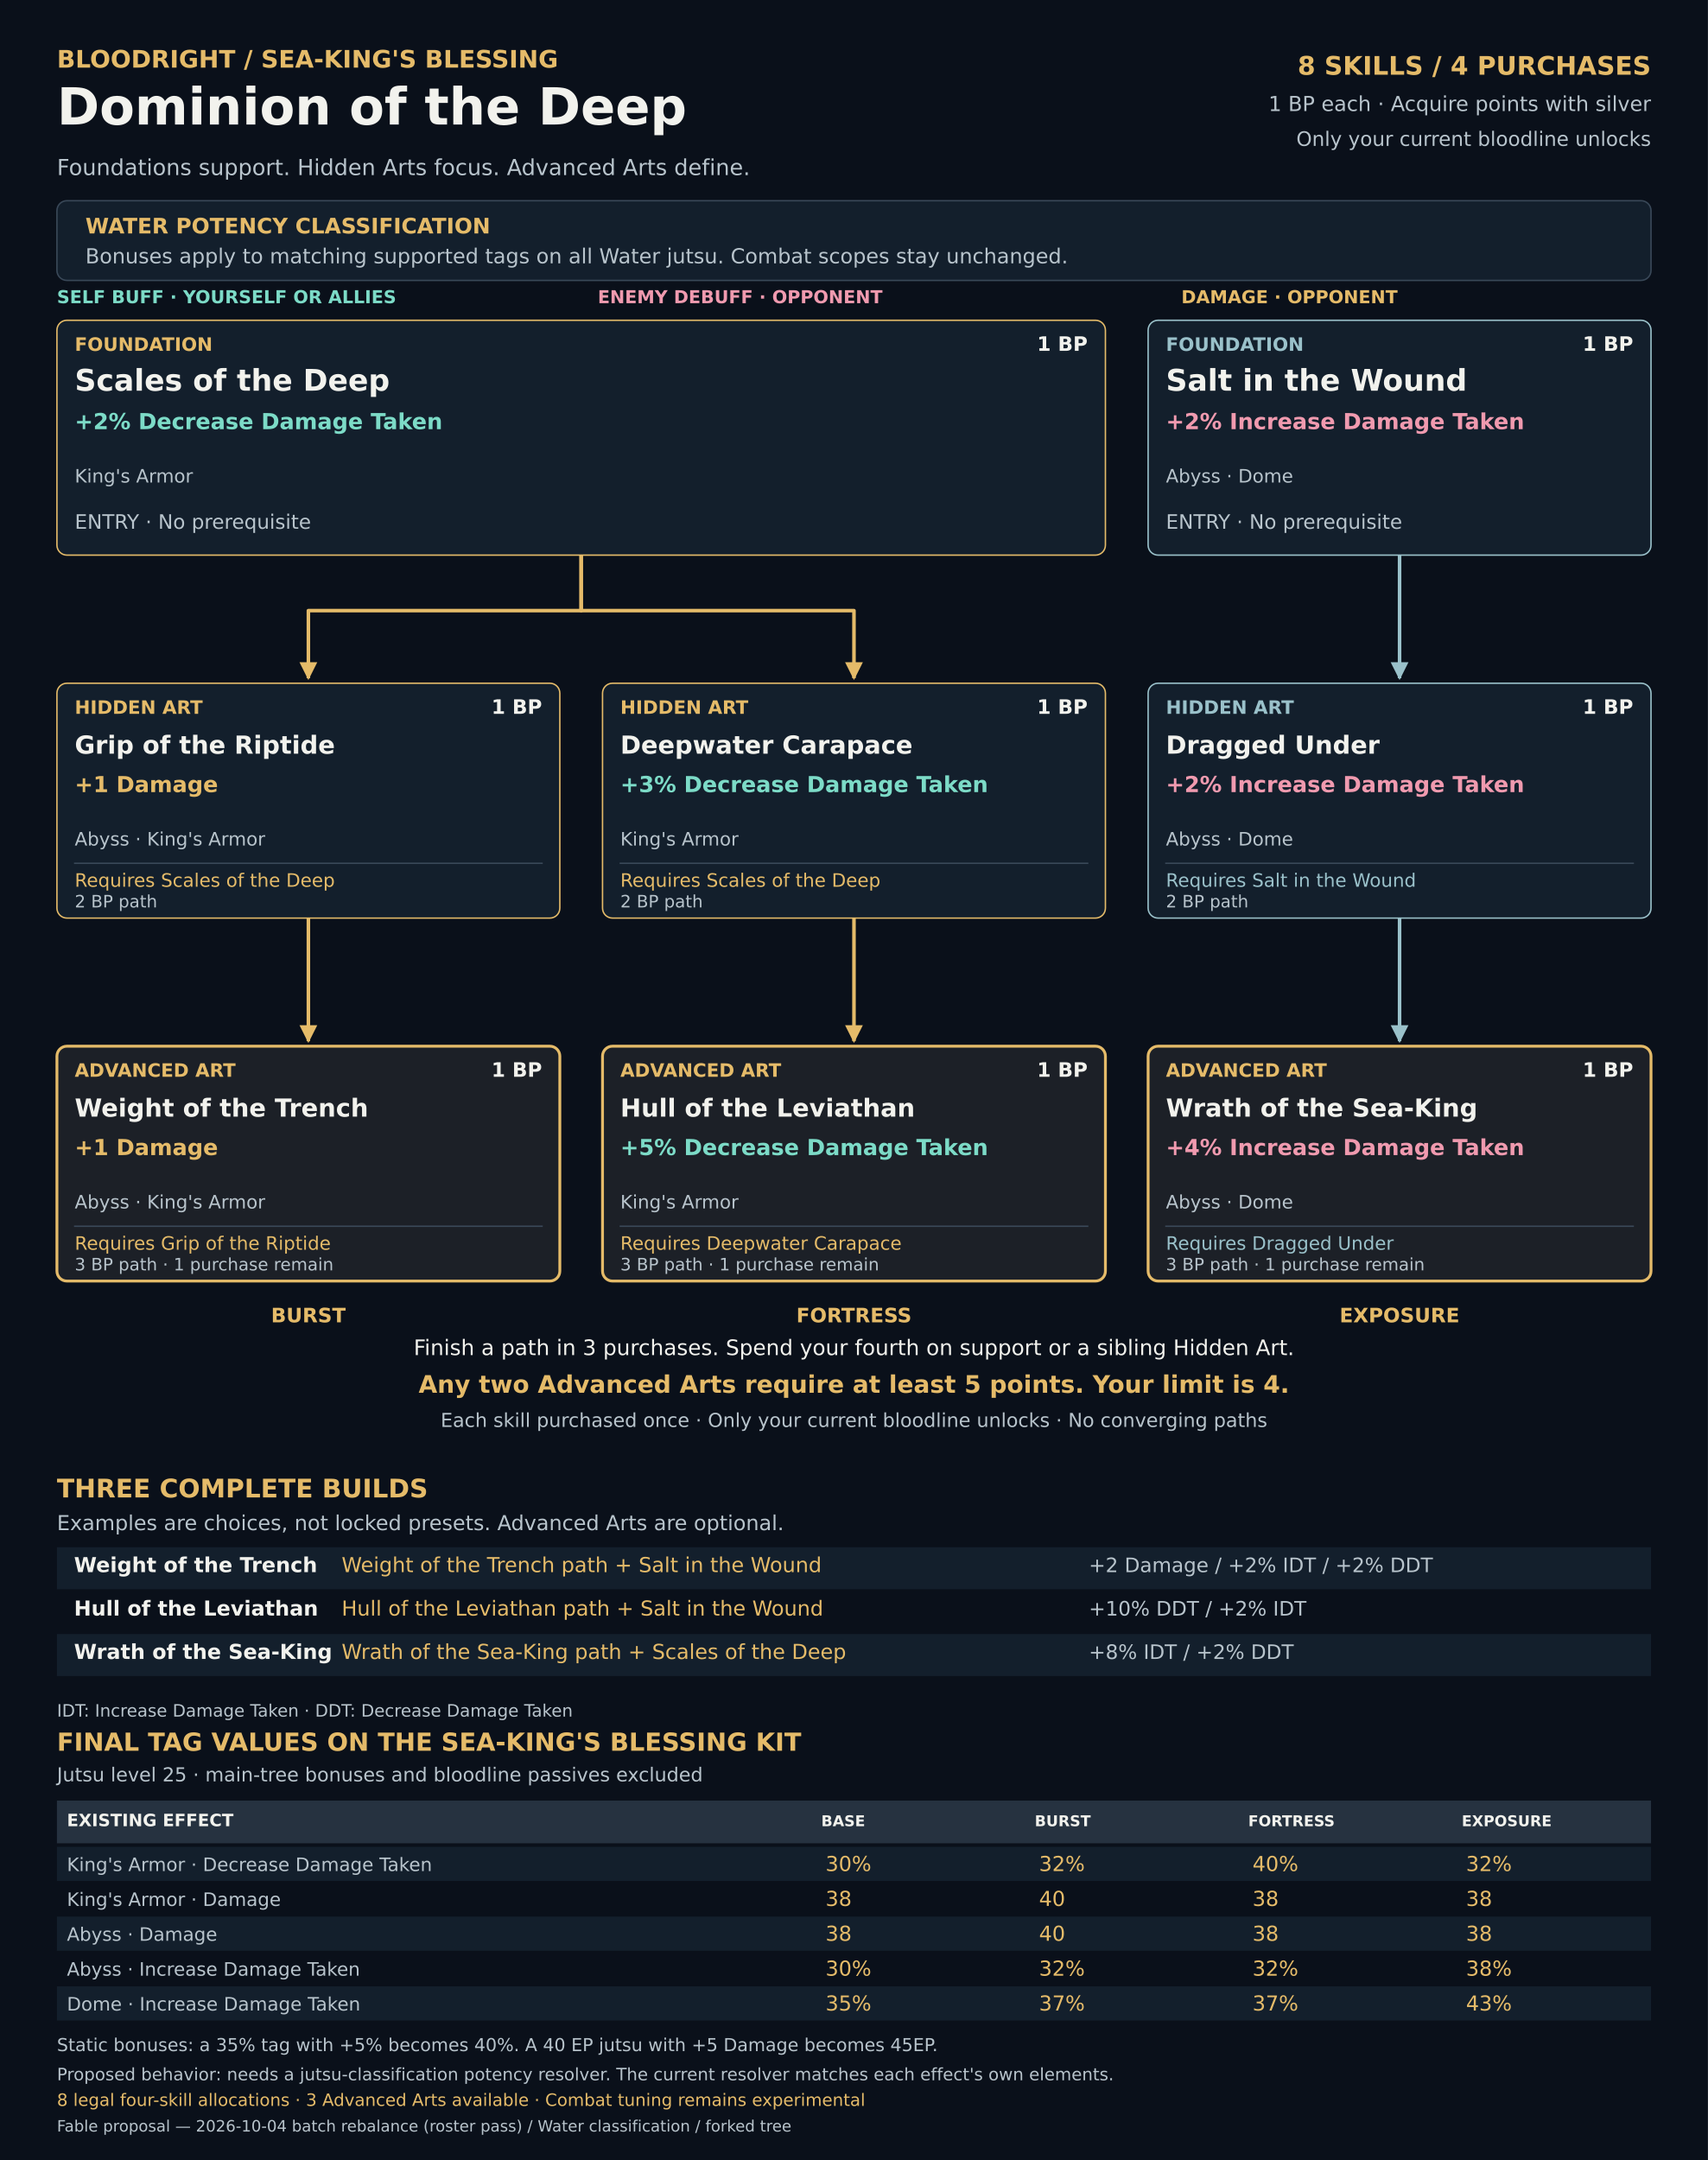
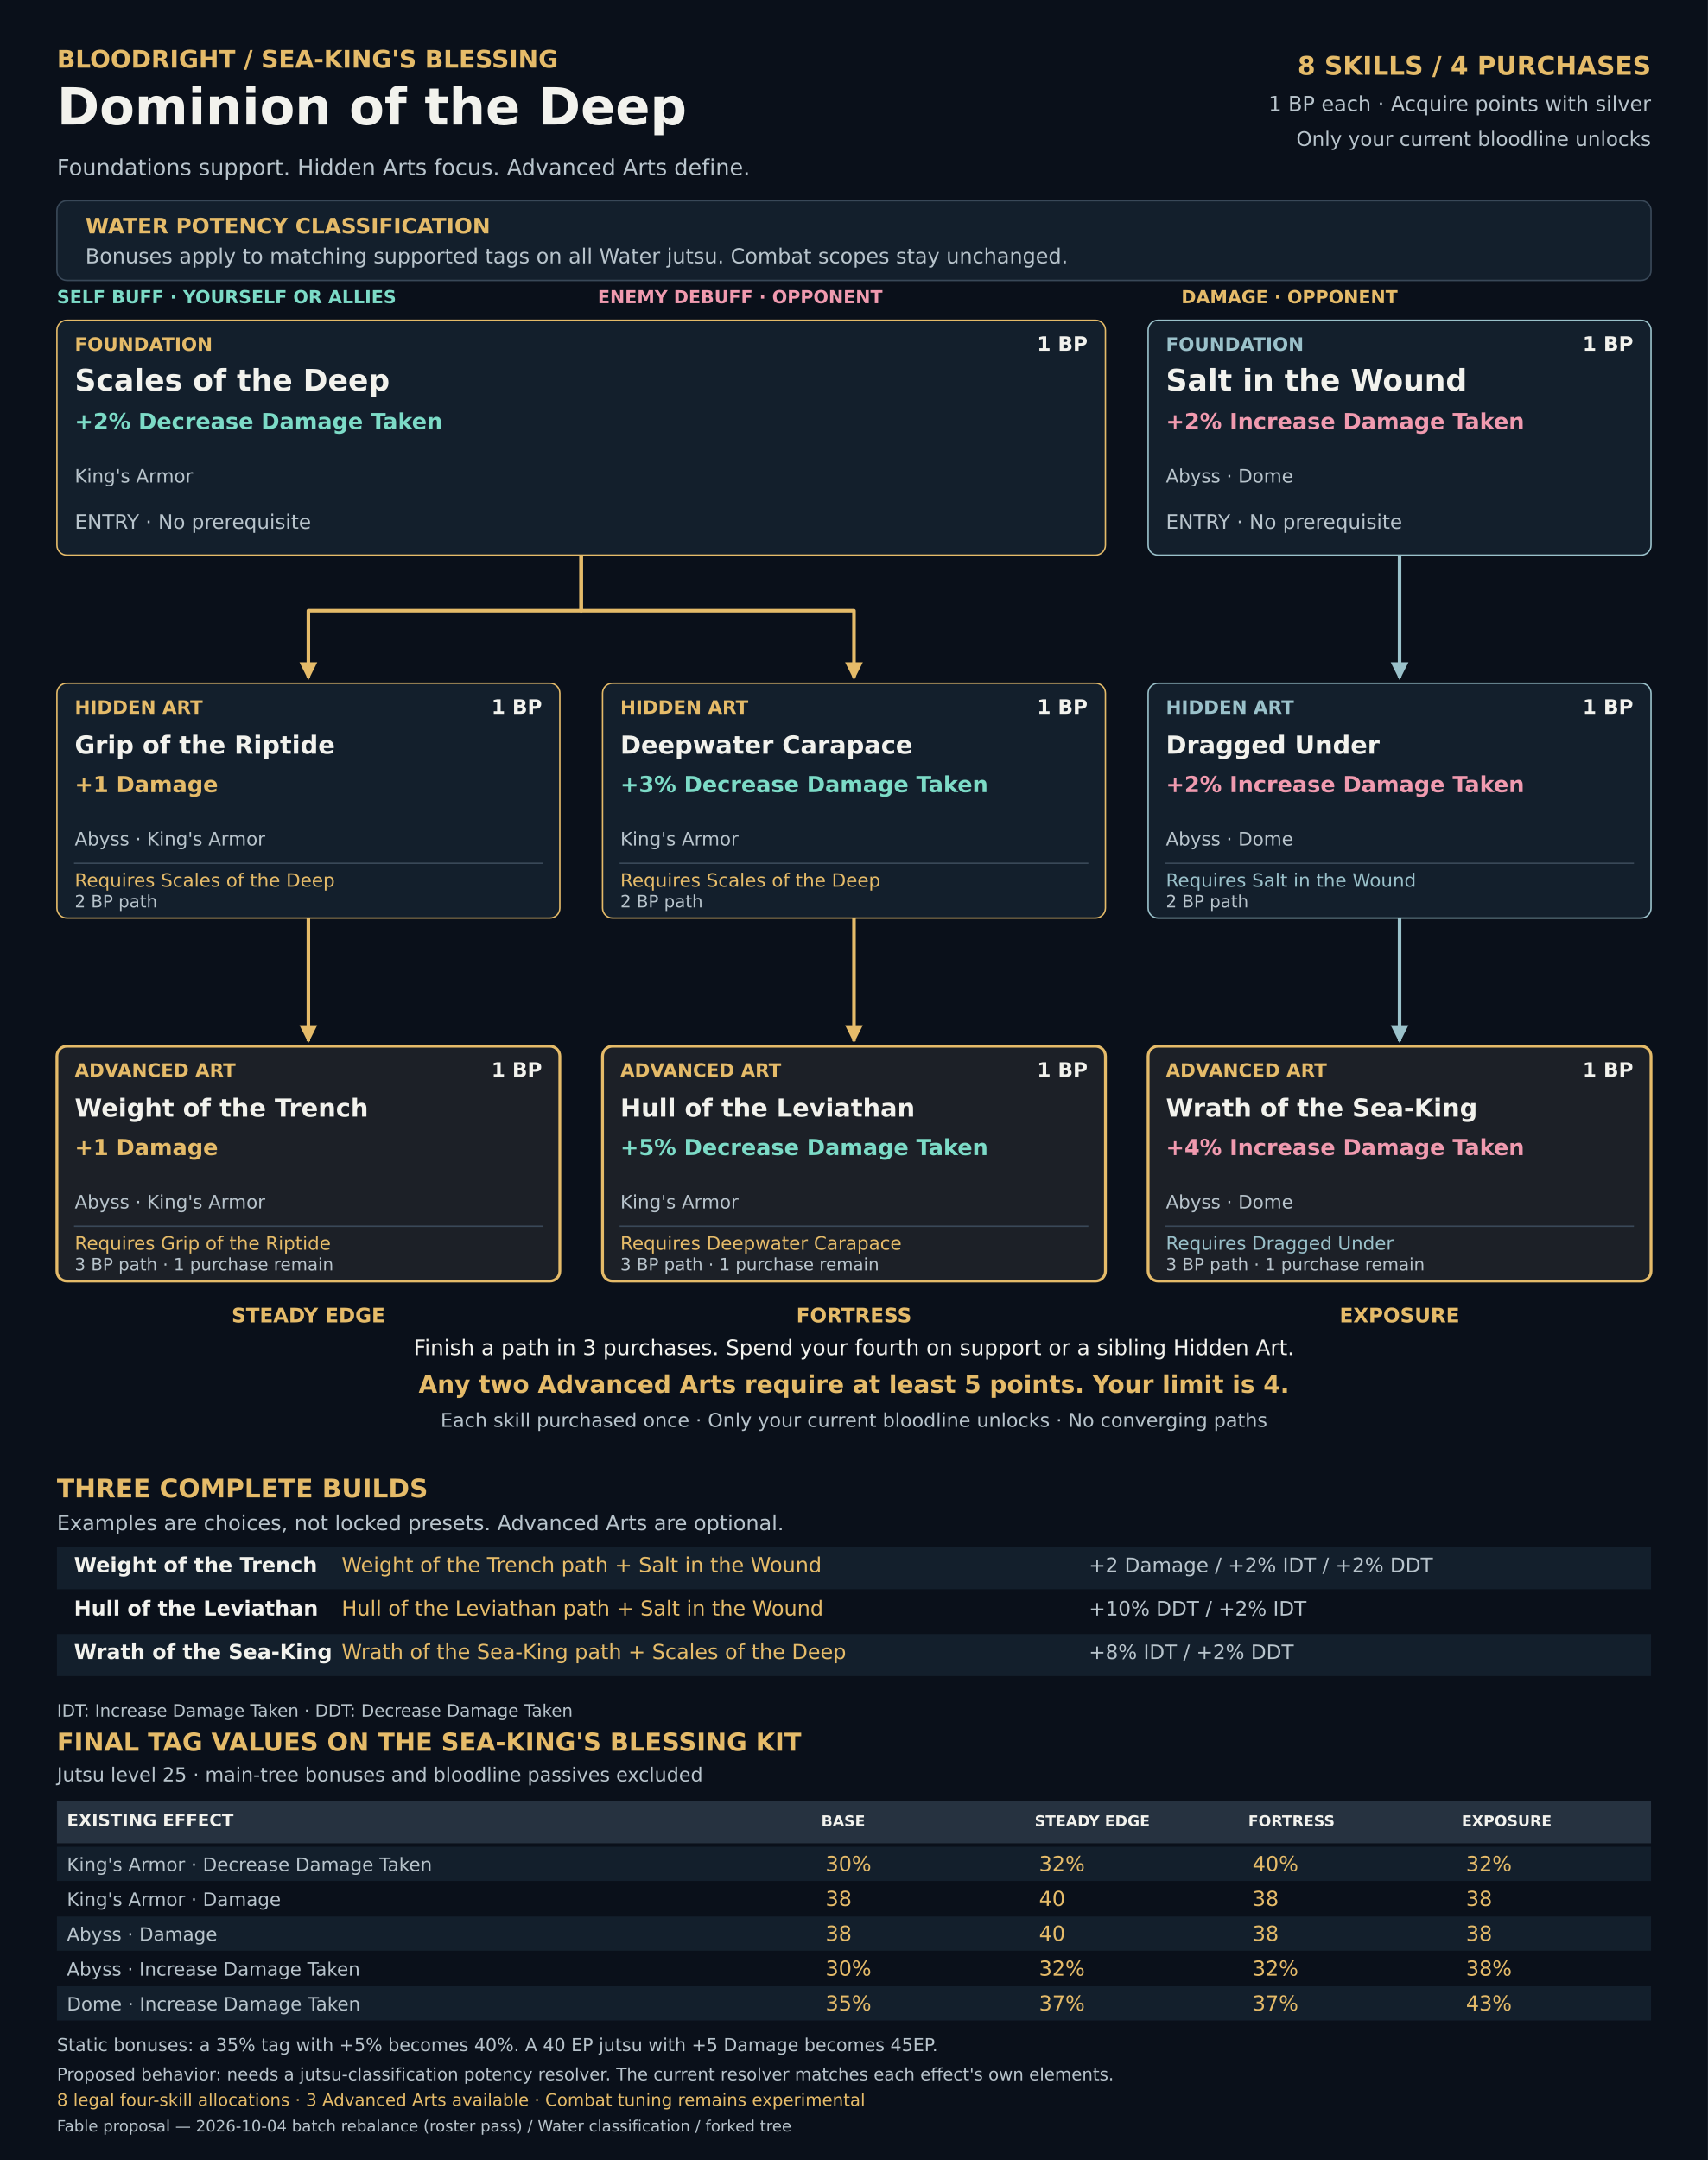
<svg xmlns="http://www.w3.org/2000/svg" width="2400" height="3035" viewBox="0 0 2400 3035" role="img" aria-labelledby="title desc">
  <defs>
    <marker id="arrow-0" viewBox="0 0 10 10" refX="9" refY="5" markerWidth="5" markerHeight="5" orient="auto">
      <path d="M0 0L10 5L0 10Z" fill="#e5bb69" />
    </marker>
    <marker id="arrow-1" viewBox="0 0 10 10" refX="9" refY="5" markerWidth="5" markerHeight="5" orient="auto">
      <path d="M0 0L10 5L0 10Z" fill="#9ac1ca" />
    </marker>
    <marker id="arrow-2" viewBox="0 0 10 10" refX="9" refY="5" markerWidth="5" markerHeight="5" orient="auto">
      <path d="M0 0L10 5L0 10Z" fill="#b8d98d" />
    </marker>
    <marker id="arrow-3" viewBox="0 0 10 10" refX="9" refY="5" markerWidth="5" markerHeight="5" orient="auto">
      <path d="M0 0L10 5L0 10Z" fill="#d9a6e0" />
    </marker>
  </defs>
  <g font-family="DejaVu Sans, sans-serif">
    <rect x="0" y="0" width="2400" height="3035" rx="0" fill="#0a101a" />
    <text x="80" y="95" font-size="34" font-weight="700" fill="#e5bb69" text-anchor="start">BLOODRIGHT / SEA-KING'S BLESSING</text>
    <text x="80" y="175" font-size="72" font-weight="700" fill="#f2f2ed" text-anchor="start">Dominion of the Deep</text>
    <text x="80" y="246" font-size="31" font-weight="400" fill="#b8c4cc" text-anchor="start">Foundations support. Hidden Arts focus. Advanced Arts define.</text>
    <text x="2320" y="105" font-size="36" font-weight="700" fill="#e5bb69" text-anchor="end">8 SKILLS  /  4 PURCHASES</text>
    <text x="2320" y="156" font-size="29" font-weight="400" fill="#b8c4cc" text-anchor="end">1 BP each · Acquire points with silver</text>
    <text x="2320" y="205" font-size="28" font-weight="400" fill="#b8c4cc" text-anchor="end">Only your current bloodline unlocks</text>
    <rect x="80" y="282" width="2240" height="112" rx="14" fill="#131f2c" stroke="#394858" stroke-width="2" />
    <text x="120" y="328" font-size="30" font-weight="700" fill="#e5bb69" text-anchor="start">WATER POTENCY CLASSIFICATION</text>
    <text x="120" y="370" font-size="29" font-weight="400" fill="#b8c4cc" text-anchor="start">Bonuses apply to matching supported tags on all Water jutsu. Combat scopes stay unchanged.</text>
    <text x="80" y="426" font-size="25" font-weight="700" fill="#7cdbc7" text-anchor="start">SELF BUFF · YOURSELF OR ALLIES</text>
    <text x="840" y="426" font-size="25" font-weight="700" fill="#f09aaf" text-anchor="start">ENEMY DEBUFF · OPPONENT</text>
    <text x="1660" y="426" font-size="25" font-weight="700" fill="#e5bb69" text-anchor="start">DAMAGE · OPPONENT</text>
    <path id="edge-02-03" data-from="02" data-to="03" d="M433.333 1290 V1463" fill="none" stroke="#e5bb69" stroke-width="5" stroke-linejoin="round" marker-end="url(#arrow-0)" />
    <path id="edge-04-05" data-from="04" data-to="05" d="M1200 1290 V1463" fill="none" stroke="#e5bb69" stroke-width="5" stroke-linejoin="round" marker-end="url(#arrow-0)" />
    <path id="edge-01-02" data-from="01" data-to="02" d="M816.667 780 V858 H433.333 V953" fill="none" stroke="#e5bb69" stroke-width="5" stroke-linejoin="round" marker-end="url(#arrow-0)" />
    <path id="edge-01-04" data-from="01" data-to="04" d="M816.667 780 V858 H1200 V953" fill="none" stroke="#e5bb69" stroke-width="5" stroke-linejoin="round" marker-end="url(#arrow-0)" />
    <path id="edge-07-08" data-from="07" data-to="08" d="M1966.67 1290 V1463" fill="none" stroke="#9ac1ca" stroke-width="5" stroke-linejoin="round" marker-end="url(#arrow-1)" />
    <path id="edge-06-07" data-from="06" data-to="07" d="M1966.67 780 V953" fill="none" stroke="#9ac1ca" stroke-width="5" stroke-linejoin="round" marker-end="url(#arrow-1)" />
    <g id="node-01" data-cost="1" data-prerequisites="" data-potency-classification="Water">
      <rect x="80" y="450" width="1473.33" height="330" rx="14" fill="#131f2c" stroke="#e5bb69" stroke-width="2" />
      <text x="105.0" y="493" font-size="26" font-weight="700" fill="#e5bb69" text-anchor="start">FOUNDATION</text>
      <text x="1528.333" y="493" font-size="28" font-weight="700" fill="#f2f2ed" text-anchor="end">1 BP</text>
      <text x="105.0" y="549" font-size="42" font-weight="700" fill="#f2f2ed" text-anchor="start">Scales of the Deep</text>
      <text x="105.0" y="603" font-size="31" font-weight="700" fill="#7cdbc7" text-anchor="start">+2% Decrease Damage Taken</text>
      <text x="105.0" y="678" font-size="26" font-weight="400" fill="#b8c4cc" text-anchor="start">King's Armor</text>
      <text x="105.0" y="743" font-size="28" font-weight="400" fill="#b8c4cc" text-anchor="start">ENTRY · No prerequisite</text>
    </g>
    <g id="node-06" data-cost="1" data-prerequisites="" data-potency-classification="Water">
      <rect x="1613.33" y="450" width="706.667" height="330" rx="14" fill="#131f2c" stroke="#9ac1ca" stroke-width="2" />
      <text x="1638.333" y="493" font-size="26" font-weight="700" fill="#9ac1ca" text-anchor="start">FOUNDATION</text>
      <text x="2295.0" y="493" font-size="28" font-weight="700" fill="#f2f2ed" text-anchor="end">1 BP</text>
      <text x="1638.333" y="549" font-size="42" font-weight="700" fill="#f2f2ed" text-anchor="start">Salt in the Wound</text>
      <text x="1638.333" y="603" font-size="31" font-weight="700" fill="#f09aaf" text-anchor="start">+2% Increase Damage Taken</text>
      <text x="1638.333" y="678" font-size="26" font-weight="400" fill="#b8c4cc" text-anchor="start">Abyss · Dome</text>
      <text x="1638.333" y="743" font-size="28" font-weight="400" fill="#b8c4cc" text-anchor="start">ENTRY · No prerequisite</text>
    </g>
    <g id="node-02" data-cost="1" data-prerequisites="01" data-potency-classification="Water">
      <rect x="80" y="960" width="706.667" height="330" rx="14" fill="#131f2c" stroke="#e5bb69" stroke-width="2" />
      <text x="105.0" y="1003" font-size="26" font-weight="700" fill="#e5bb69" text-anchor="start">HIDDEN ART</text>
      <text x="761.667" y="1003" font-size="28" font-weight="700" fill="#f2f2ed" text-anchor="end">1 BP</text>
      <text x="105.0" y="1059" font-size="35" font-weight="700" fill="#f2f2ed" text-anchor="start">Grip of the Riptide</text>
      <text x="105.0" y="1113" font-size="31" font-weight="700" fill="#e5bb69" text-anchor="start">+1 Damage</text>
      <text x="105.0" y="1188" font-size="26" font-weight="400" fill="#b8c4cc" text-anchor="start">Abyss · King's Armor</text>
      <path d="M104 1213 L762.667 1213" fill="none" stroke="#394858" stroke-width="2" />
      <text x="105.0" y="1246" font-size="26" font-weight="400" fill="#e5bb69" text-anchor="start">Requires Scales of the Deep</text>
      <text x="105.0" y="1275" font-size="24" font-weight="400" fill="#b8c4cc" text-anchor="start">2 BP path</text>
    </g>
    <g id="node-04" data-cost="1" data-prerequisites="01" data-potency-classification="Water">
      <rect x="846.667" y="960" width="706.667" height="330" rx="14" fill="#131f2c" stroke="#e5bb69" stroke-width="2" />
      <text x="871.667" y="1003" font-size="26" font-weight="700" fill="#e5bb69" text-anchor="start">HIDDEN ART</text>
      <text x="1528.333" y="1003" font-size="28" font-weight="700" fill="#f2f2ed" text-anchor="end">1 BP</text>
      <text x="871.667" y="1059" font-size="35" font-weight="700" fill="#f2f2ed" text-anchor="start">Deepwater Carapace</text>
      <text x="871.667" y="1113" font-size="31" font-weight="700" fill="#7cdbc7" text-anchor="start">+3% Decrease Damage Taken</text>
      <text x="871.667" y="1188" font-size="26" font-weight="400" fill="#b8c4cc" text-anchor="start">King's Armor</text>
      <path d="M870.667 1213 L1529.33 1213" fill="none" stroke="#394858" stroke-width="2" />
      <text x="871.667" y="1246" font-size="26" font-weight="400" fill="#e5bb69" text-anchor="start">Requires Scales of the Deep</text>
      <text x="871.667" y="1275" font-size="24" font-weight="400" fill="#b8c4cc" text-anchor="start">2 BP path</text>
    </g>
    <g id="node-07" data-cost="1" data-prerequisites="06" data-potency-classification="Water">
      <rect x="1613.33" y="960" width="706.667" height="330" rx="14" fill="#131f2c" stroke="#9ac1ca" stroke-width="2" />
      <text x="1638.333" y="1003" font-size="26" font-weight="700" fill="#9ac1ca" text-anchor="start">HIDDEN ART</text>
      <text x="2295.0" y="1003" font-size="28" font-weight="700" fill="#f2f2ed" text-anchor="end">1 BP</text>
      <text x="1638.333" y="1059" font-size="35" font-weight="700" fill="#f2f2ed" text-anchor="start">Dragged Under</text>
      <text x="1638.333" y="1113" font-size="31" font-weight="700" fill="#f09aaf" text-anchor="start">+2% Increase Damage Taken</text>
      <text x="1638.333" y="1188" font-size="26" font-weight="400" fill="#b8c4cc" text-anchor="start">Abyss · Dome</text>
      <path d="M1637.33 1213 L2296 1213" fill="none" stroke="#394858" stroke-width="2" />
      <text x="1638.333" y="1246" font-size="26" font-weight="400" fill="#9ac1ca" text-anchor="start">Requires Salt in the Wound</text>
      <text x="1638.333" y="1275" font-size="24" font-weight="400" fill="#b8c4cc" text-anchor="start">2 BP path</text>
    </g>
    <g id="node-03" data-cost="1" data-prerequisites="02" data-potency-classification="Water">
      <rect x="80" y="1470" width="706.667" height="330" rx="14" fill="#1c2027" stroke="#e5bb69" stroke-width="4" />
      <text x="105.0" y="1513" font-size="26" font-weight="700" fill="#e5bb69" text-anchor="start">ADVANCED ART</text>
      <text x="761.667" y="1513" font-size="28" font-weight="700" fill="#f2f2ed" text-anchor="end">1 BP</text>
      <text x="105.0" y="1569" font-size="35" font-weight="700" fill="#f2f2ed" text-anchor="start">Weight of the Trench</text>
      <text x="105.0" y="1623" font-size="31" font-weight="700" fill="#e5bb69" text-anchor="start">+1 Damage</text>
      <text x="105.0" y="1698" font-size="26" font-weight="400" fill="#b8c4cc" text-anchor="start">Abyss · King's Armor</text>
      <path d="M104 1723 L762.667 1723" fill="none" stroke="#394858" stroke-width="2" />
      <text x="105.0" y="1756" font-size="26" font-weight="400" fill="#e5bb69" text-anchor="start">Requires Grip of the Riptide</text>
      <text x="105.0" y="1785" font-size="24" font-weight="400" fill="#b8c4cc" text-anchor="start">3 BP path · 1 purchase remain</text>
    </g>
    <g id="node-05" data-cost="1" data-prerequisites="04" data-potency-classification="Water">
      <rect x="846.667" y="1470" width="706.667" height="330" rx="14" fill="#1c2027" stroke="#e5bb69" stroke-width="4" />
      <text x="871.667" y="1513" font-size="26" font-weight="700" fill="#e5bb69" text-anchor="start">ADVANCED ART</text>
      <text x="1528.333" y="1513" font-size="28" font-weight="700" fill="#f2f2ed" text-anchor="end">1 BP</text>
      <text x="871.667" y="1569" font-size="35" font-weight="700" fill="#f2f2ed" text-anchor="start">Hull of the Leviathan</text>
      <text x="871.667" y="1623" font-size="31" font-weight="700" fill="#7cdbc7" text-anchor="start">+5% Decrease Damage Taken</text>
      <text x="871.667" y="1698" font-size="26" font-weight="400" fill="#b8c4cc" text-anchor="start">King's Armor</text>
      <path d="M870.667 1723 L1529.33 1723" fill="none" stroke="#394858" stroke-width="2" />
      <text x="871.667" y="1756" font-size="26" font-weight="400" fill="#e5bb69" text-anchor="start">Requires Deepwater Carapace</text>
      <text x="871.667" y="1785" font-size="24" font-weight="400" fill="#b8c4cc" text-anchor="start">3 BP path · 1 purchase remain</text>
    </g>
    <g id="node-08" data-cost="1" data-prerequisites="07" data-potency-classification="Water">
      <rect x="1613.33" y="1470" width="706.667" height="330" rx="14" fill="#1c2027" stroke="#e5bb69" stroke-width="4" />
      <text x="1638.333" y="1513" font-size="26" font-weight="700" fill="#e5bb69" text-anchor="start">ADVANCED ART</text>
      <text x="2295.0" y="1513" font-size="28" font-weight="700" fill="#f2f2ed" text-anchor="end">1 BP</text>
      <text x="1638.333" y="1569" font-size="35" font-weight="700" fill="#f2f2ed" text-anchor="start">Wrath of the Sea-King</text>
      <text x="1638.333" y="1623" font-size="31" font-weight="700" fill="#f09aaf" text-anchor="start">+4% Increase Damage Taken</text>
      <text x="1638.333" y="1698" font-size="26" font-weight="400" fill="#b8c4cc" text-anchor="start">Abyss · Dome</text>
      <path d="M1637.33 1723 L2296 1723" fill="none" stroke="#394858" stroke-width="2" />
      <text x="1638.333" y="1756" font-size="26" font-weight="400" fill="#9ac1ca" text-anchor="start">Requires Dragged Under</text>
      <text x="1638.333" y="1785" font-size="24" font-weight="400" fill="#b8c4cc" text-anchor="start">3 BP path · 1 purchase remain</text>
    </g>
-     <text x="433.333" y="1858" font-size="28" font-weight="700" fill="#e5bb69" text-anchor="middle">BURST</text>
+     <text x="433.333" y="1858" font-size="28" font-weight="700" fill="#e5bb69" text-anchor="middle">STEADY EDGE</text>
    <text x="1200.0" y="1858" font-size="28" font-weight="700" fill="#e5bb69" text-anchor="middle">FORTRESS</text>
    <text x="1966.667" y="1858" font-size="28" font-weight="700" fill="#e5bb69" text-anchor="middle">EXPOSURE</text>
    <text x="1200.0" y="1904" font-size="30" font-weight="400" fill="#f2f2ed" text-anchor="middle">Finish a path in 3 purchases. Spend your fourth on support or a sibling Hidden Art.</text>
    <text x="1200.0" y="1957" font-size="34" font-weight="700" fill="#e5bb69" text-anchor="middle">Any two Advanced Arts require at least 5 points. Your limit is 4.</text>
    <text x="1200.0" y="2005" font-size="27" font-weight="400" fill="#b8c4cc" text-anchor="middle">Each skill purchased once · Only your current bloodline unlocks · No converging paths</text>
    <text x="80" y="2104" font-size="36" font-weight="700" fill="#e5bb69" text-anchor="start">THREE COMPLETE BUILDS</text>
    <text x="80" y="2150" font-size="29" font-weight="400" fill="#b8c4cc" text-anchor="start">Examples are choices, not locked presets. Advanced Arts are optional.</text>
    <rect x="80" y="2174" width="2240" height="59" rx="0" fill="#131f2c" />
    <text x="104" y="2209" font-size="29" font-weight="700" fill="#f2f2ed" text-anchor="start">Weight of the Trench</text>
    <text x="480" y="2209" font-size="29" font-weight="400" fill="#e5bb69" text-anchor="start">Weight of the Trench path + Salt in the Wound</text>
    <text x="1530" y="2209" font-size="28" font-weight="400" fill="#b8c4cc" text-anchor="start">+2 Damage / +2% IDT / +2% DDT</text>
    <rect x="80" y="2235" width="2240" height="59" rx="0" fill="#0a101a" />
    <text x="104" y="2270" font-size="29" font-weight="700" fill="#f2f2ed" text-anchor="start">Hull of the Leviathan</text>
    <text x="480" y="2270" font-size="29" font-weight="400" fill="#e5bb69" text-anchor="start">Hull of the Leviathan path + Salt in the Wound</text>
    <text x="1530" y="2270" font-size="28" font-weight="400" fill="#b8c4cc" text-anchor="start">+10% DDT / +2% IDT</text>
    <rect x="80" y="2296" width="2240" height="59" rx="0" fill="#131f2c" />
    <text x="104" y="2331" font-size="29" font-weight="700" fill="#f2f2ed" text-anchor="start">Wrath of the Sea-King</text>
    <text x="480" y="2331" font-size="29" font-weight="400" fill="#e5bb69" text-anchor="start">Wrath of the Sea-King path + Scales of the Deep</text>
    <text x="1530" y="2331" font-size="28" font-weight="400" fill="#b8c4cc" text-anchor="start">+8% IDT / +2% DDT</text>
    <text x="80" y="2412" font-size="24" font-weight="400" fill="#b8c4cc" text-anchor="start">IDT: Increase Damage Taken · DDT: Decrease Damage Taken</text>
    <text x="80" y="2460" font-size="35" font-weight="700" fill="#e5bb69" text-anchor="start">FINAL TAG VALUES ON THE SEA-KING'S BLESSING KIT</text>
    <text x="80" y="2503" font-size="27" font-weight="400" fill="#b8c4cc" text-anchor="start">Jutsu level 25 · main-tree bonuses and bloodline passives excluded</text>
    <rect x="80" y="2530" width="2240" height="60" rx="0" fill="#263240" />
    <text x="94" y="2566" font-size="24" font-weight="700" fill="#f2f2ed" text-anchor="start">EXISTING EFFECT</text>
    <text x="1154.0" y="2566" font-size="21" font-weight="700" fill="#f2f2ed" text-anchor="start">BASE</text>
-     <text x="1454.0" y="2566" font-size="21" font-weight="700" fill="#f2f2ed" text-anchor="start">BURST</text>
+     <text x="1454.0" y="2566" font-size="21" font-weight="700" fill="#f2f2ed" text-anchor="start">STEADY EDGE</text>
    <text x="1754.0" y="2566" font-size="21" font-weight="700" fill="#f2f2ed" text-anchor="start">FORTRESS</text>
    <text x="2054.0" y="2566" font-size="21" font-weight="700" fill="#f2f2ed" text-anchor="start">EXPOSURE</text>
    <rect x="80" y="2595" width="2240" height="48" rx="0" fill="#131f2c" />
    <text x="94" y="2629" font-size="26" font-weight="400" fill="#b8c4cc" text-anchor="start">King's Armor · Decrease Damage Taken</text>
    <text x="1160.0" y="2629" font-size="29" font-weight="400" fill="#e5bb69" text-anchor="start">30%</text>
    <text x="1460.0" y="2629" font-size="29" font-weight="400" fill="#e5bb69" text-anchor="start">32%</text>
    <text x="1760.0" y="2629" font-size="29" font-weight="400" fill="#e5bb69" text-anchor="start">40%</text>
    <text x="2060.0" y="2629" font-size="29" font-weight="400" fill="#e5bb69" text-anchor="start">32%</text>
    <text x="94" y="2678" font-size="26" font-weight="400" fill="#b8c4cc" text-anchor="start">King's Armor · Damage</text>
    <text x="1160.0" y="2678" font-size="29" font-weight="400" fill="#e5bb69" text-anchor="start">38</text>
    <text x="1460.0" y="2678" font-size="29" font-weight="400" fill="#e5bb69" text-anchor="start">40</text>
    <text x="1760.0" y="2678" font-size="29" font-weight="400" fill="#e5bb69" text-anchor="start">38</text>
    <text x="2060.0" y="2678" font-size="29" font-weight="400" fill="#e5bb69" text-anchor="start">38</text>
    <rect x="80" y="2693" width="2240" height="48" rx="0" fill="#131f2c" />
    <text x="94" y="2727" font-size="26" font-weight="400" fill="#b8c4cc" text-anchor="start">Abyss · Damage</text>
    <text x="1160.0" y="2727" font-size="29" font-weight="400" fill="#e5bb69" text-anchor="start">38</text>
    <text x="1460.0" y="2727" font-size="29" font-weight="400" fill="#e5bb69" text-anchor="start">40</text>
    <text x="1760.0" y="2727" font-size="29" font-weight="400" fill="#e5bb69" text-anchor="start">38</text>
    <text x="2060.0" y="2727" font-size="29" font-weight="400" fill="#e5bb69" text-anchor="start">38</text>
    <text x="94" y="2776" font-size="26" font-weight="400" fill="#b8c4cc" text-anchor="start">Abyss · Increase Damage Taken</text>
    <text x="1160.0" y="2776" font-size="29" font-weight="400" fill="#e5bb69" text-anchor="start">30%</text>
    <text x="1460.0" y="2776" font-size="29" font-weight="400" fill="#e5bb69" text-anchor="start">32%</text>
    <text x="1760.0" y="2776" font-size="29" font-weight="400" fill="#e5bb69" text-anchor="start">32%</text>
    <text x="2060.0" y="2776" font-size="29" font-weight="400" fill="#e5bb69" text-anchor="start">38%</text>
    <rect x="80" y="2791" width="2240" height="48" rx="0" fill="#131f2c" />
    <text x="94" y="2825" font-size="26" font-weight="400" fill="#b8c4cc" text-anchor="start">Dome · Increase Damage Taken</text>
    <text x="1160.0" y="2825" font-size="29" font-weight="400" fill="#e5bb69" text-anchor="start">35%</text>
    <text x="1460.0" y="2825" font-size="29" font-weight="400" fill="#e5bb69" text-anchor="start">37%</text>
    <text x="1760.0" y="2825" font-size="29" font-weight="400" fill="#e5bb69" text-anchor="start">37%</text>
    <text x="2060.0" y="2825" font-size="29" font-weight="400" fill="#e5bb69" text-anchor="start">43%</text>
    <text x="80" y="2882" font-size="25" font-weight="400" fill="#b8c4cc" text-anchor="start">Static bonuses: a 35% tag with +5% becomes 40%. A 40 EP jutsu with +5 Damage becomes 45EP.</text>
    <text x="80" y="2923" font-size="24" font-weight="400" fill="#b8c4cc" text-anchor="start">Proposed behavior: needs a jutsu-classification potency resolver. The current resolver matches each effect's own elements.</text>
    <text x="80" y="2959" font-size="24" font-weight="400" fill="#e5bb69" text-anchor="start">8 legal four-skill allocations · 3 Advanced Arts available · Combat tuning remains experimental</text>
    <text x="80" y="2995" font-size="22" font-weight="400" fill="#b8c4cc" text-anchor="start">Fable proposal — 2026-10-04 batch rebalance (roster pass) / Water classification / forked tree</text>
  </g>
</svg>
